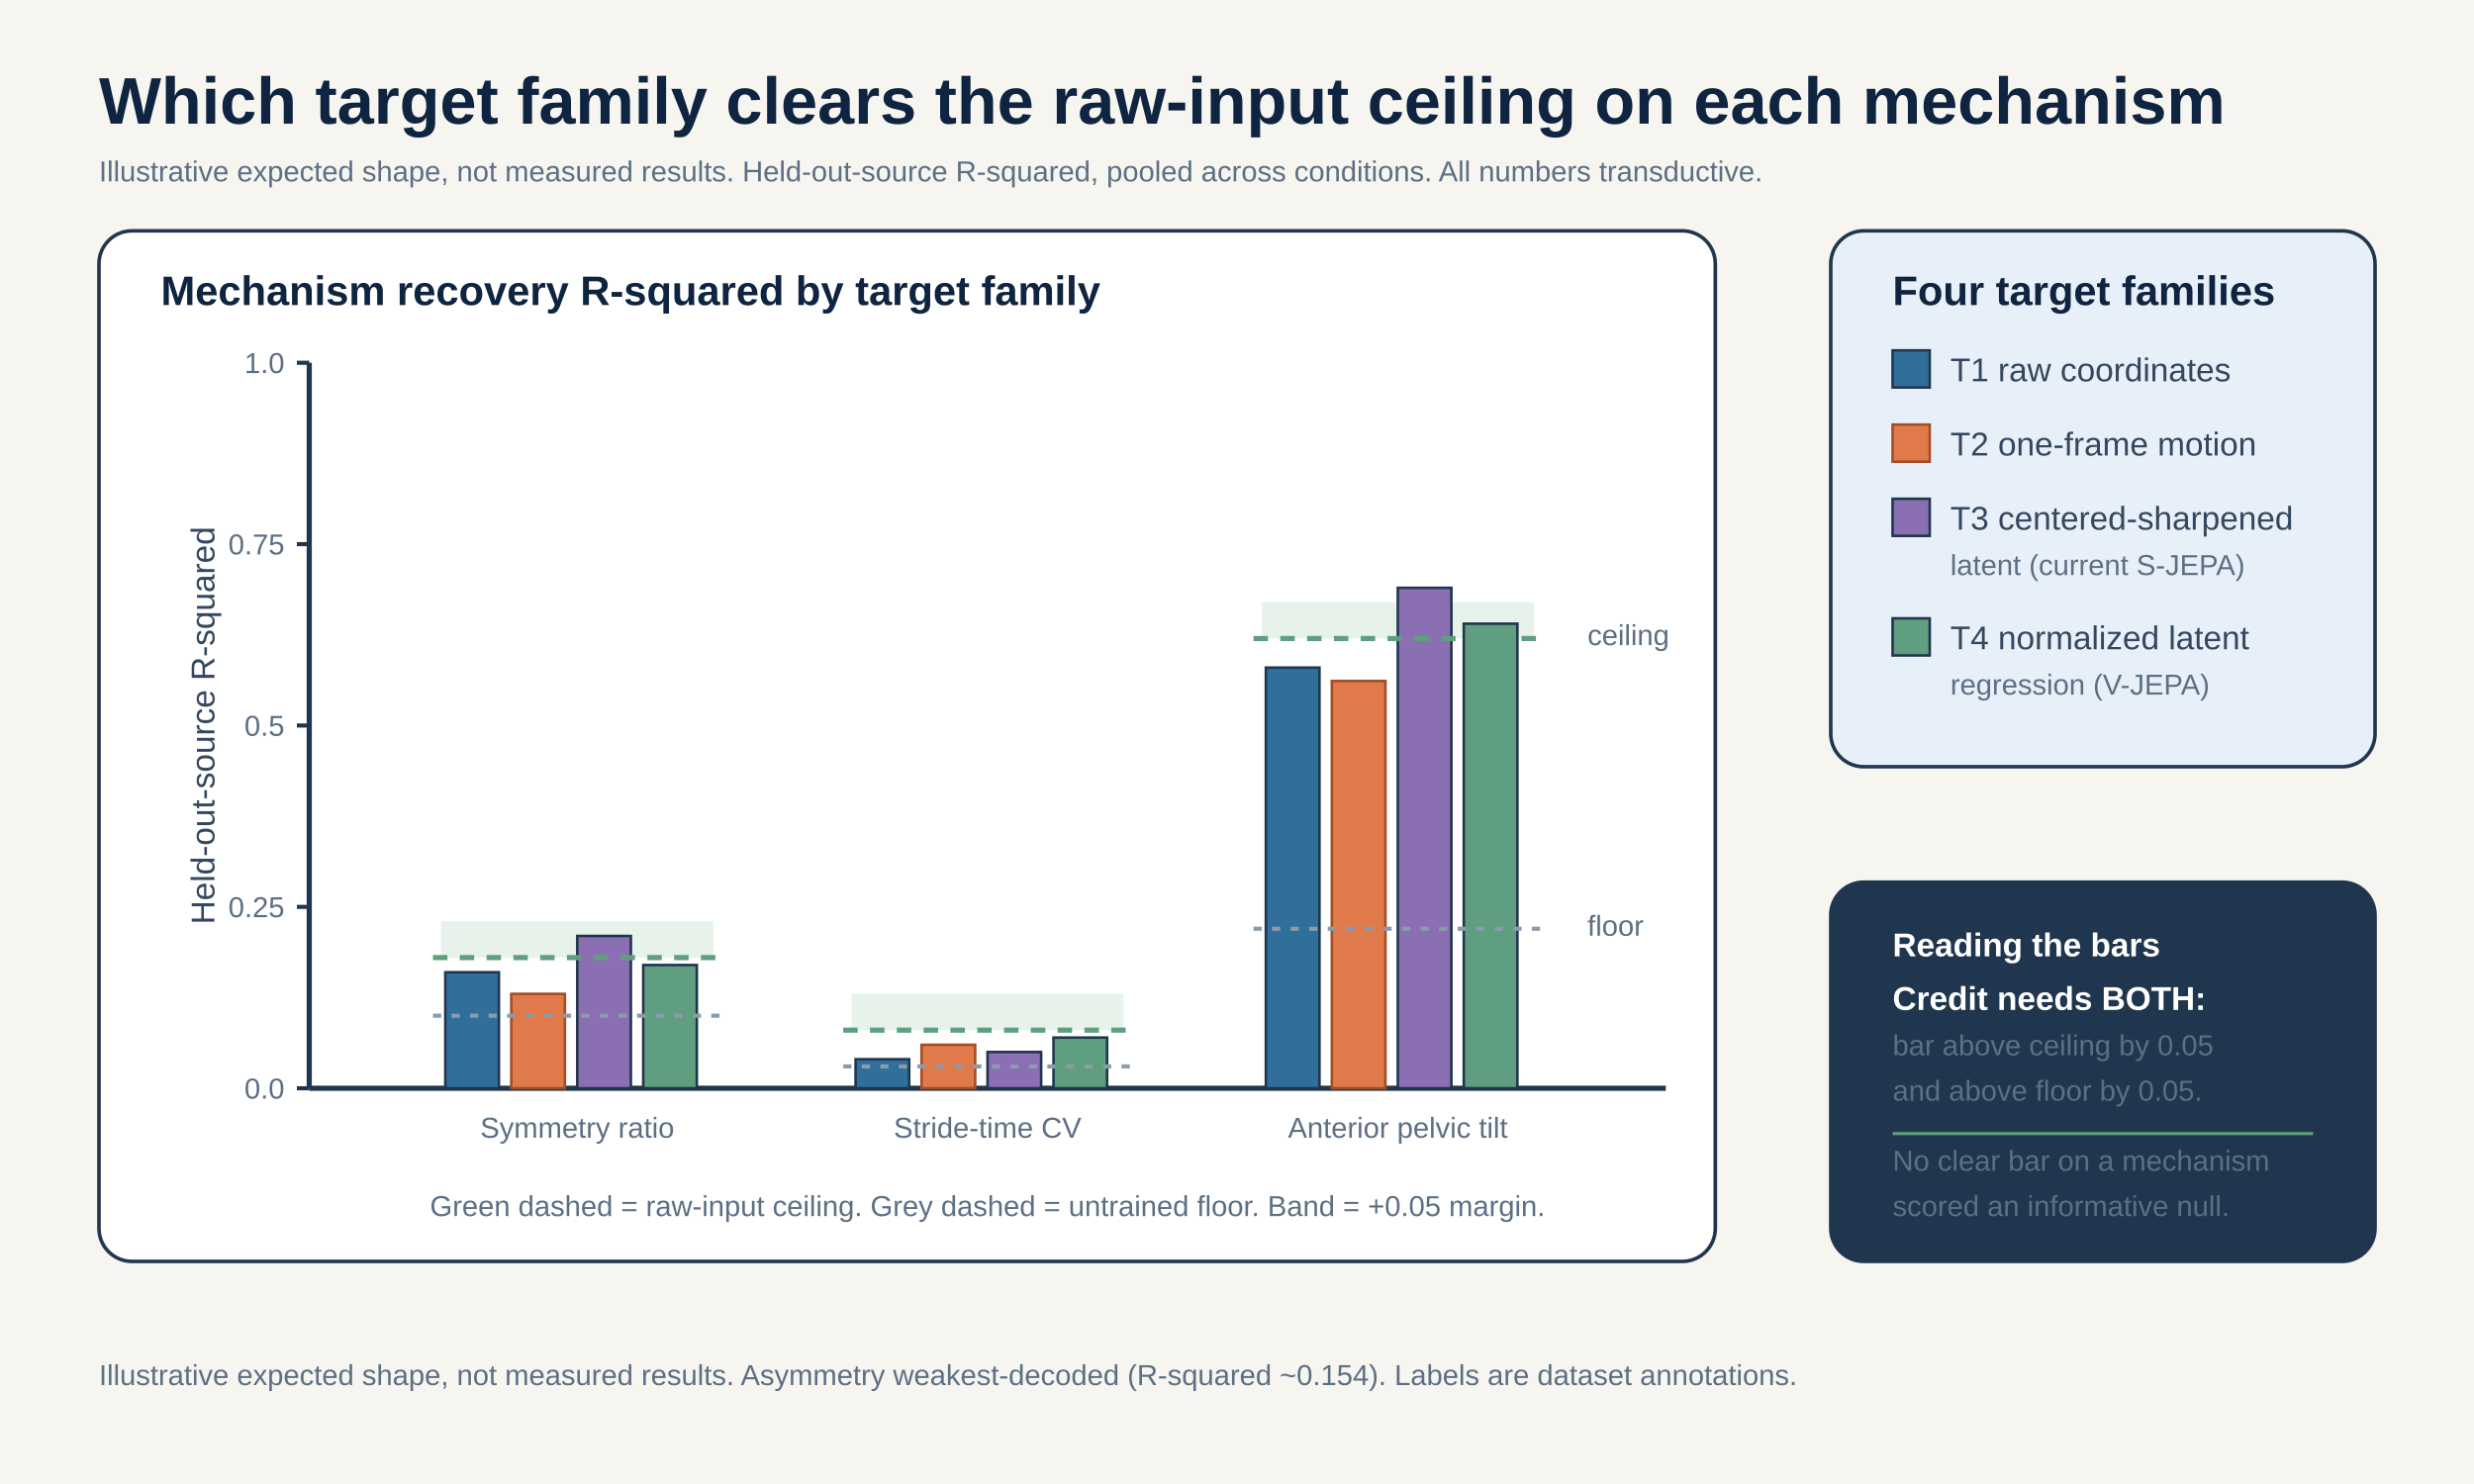
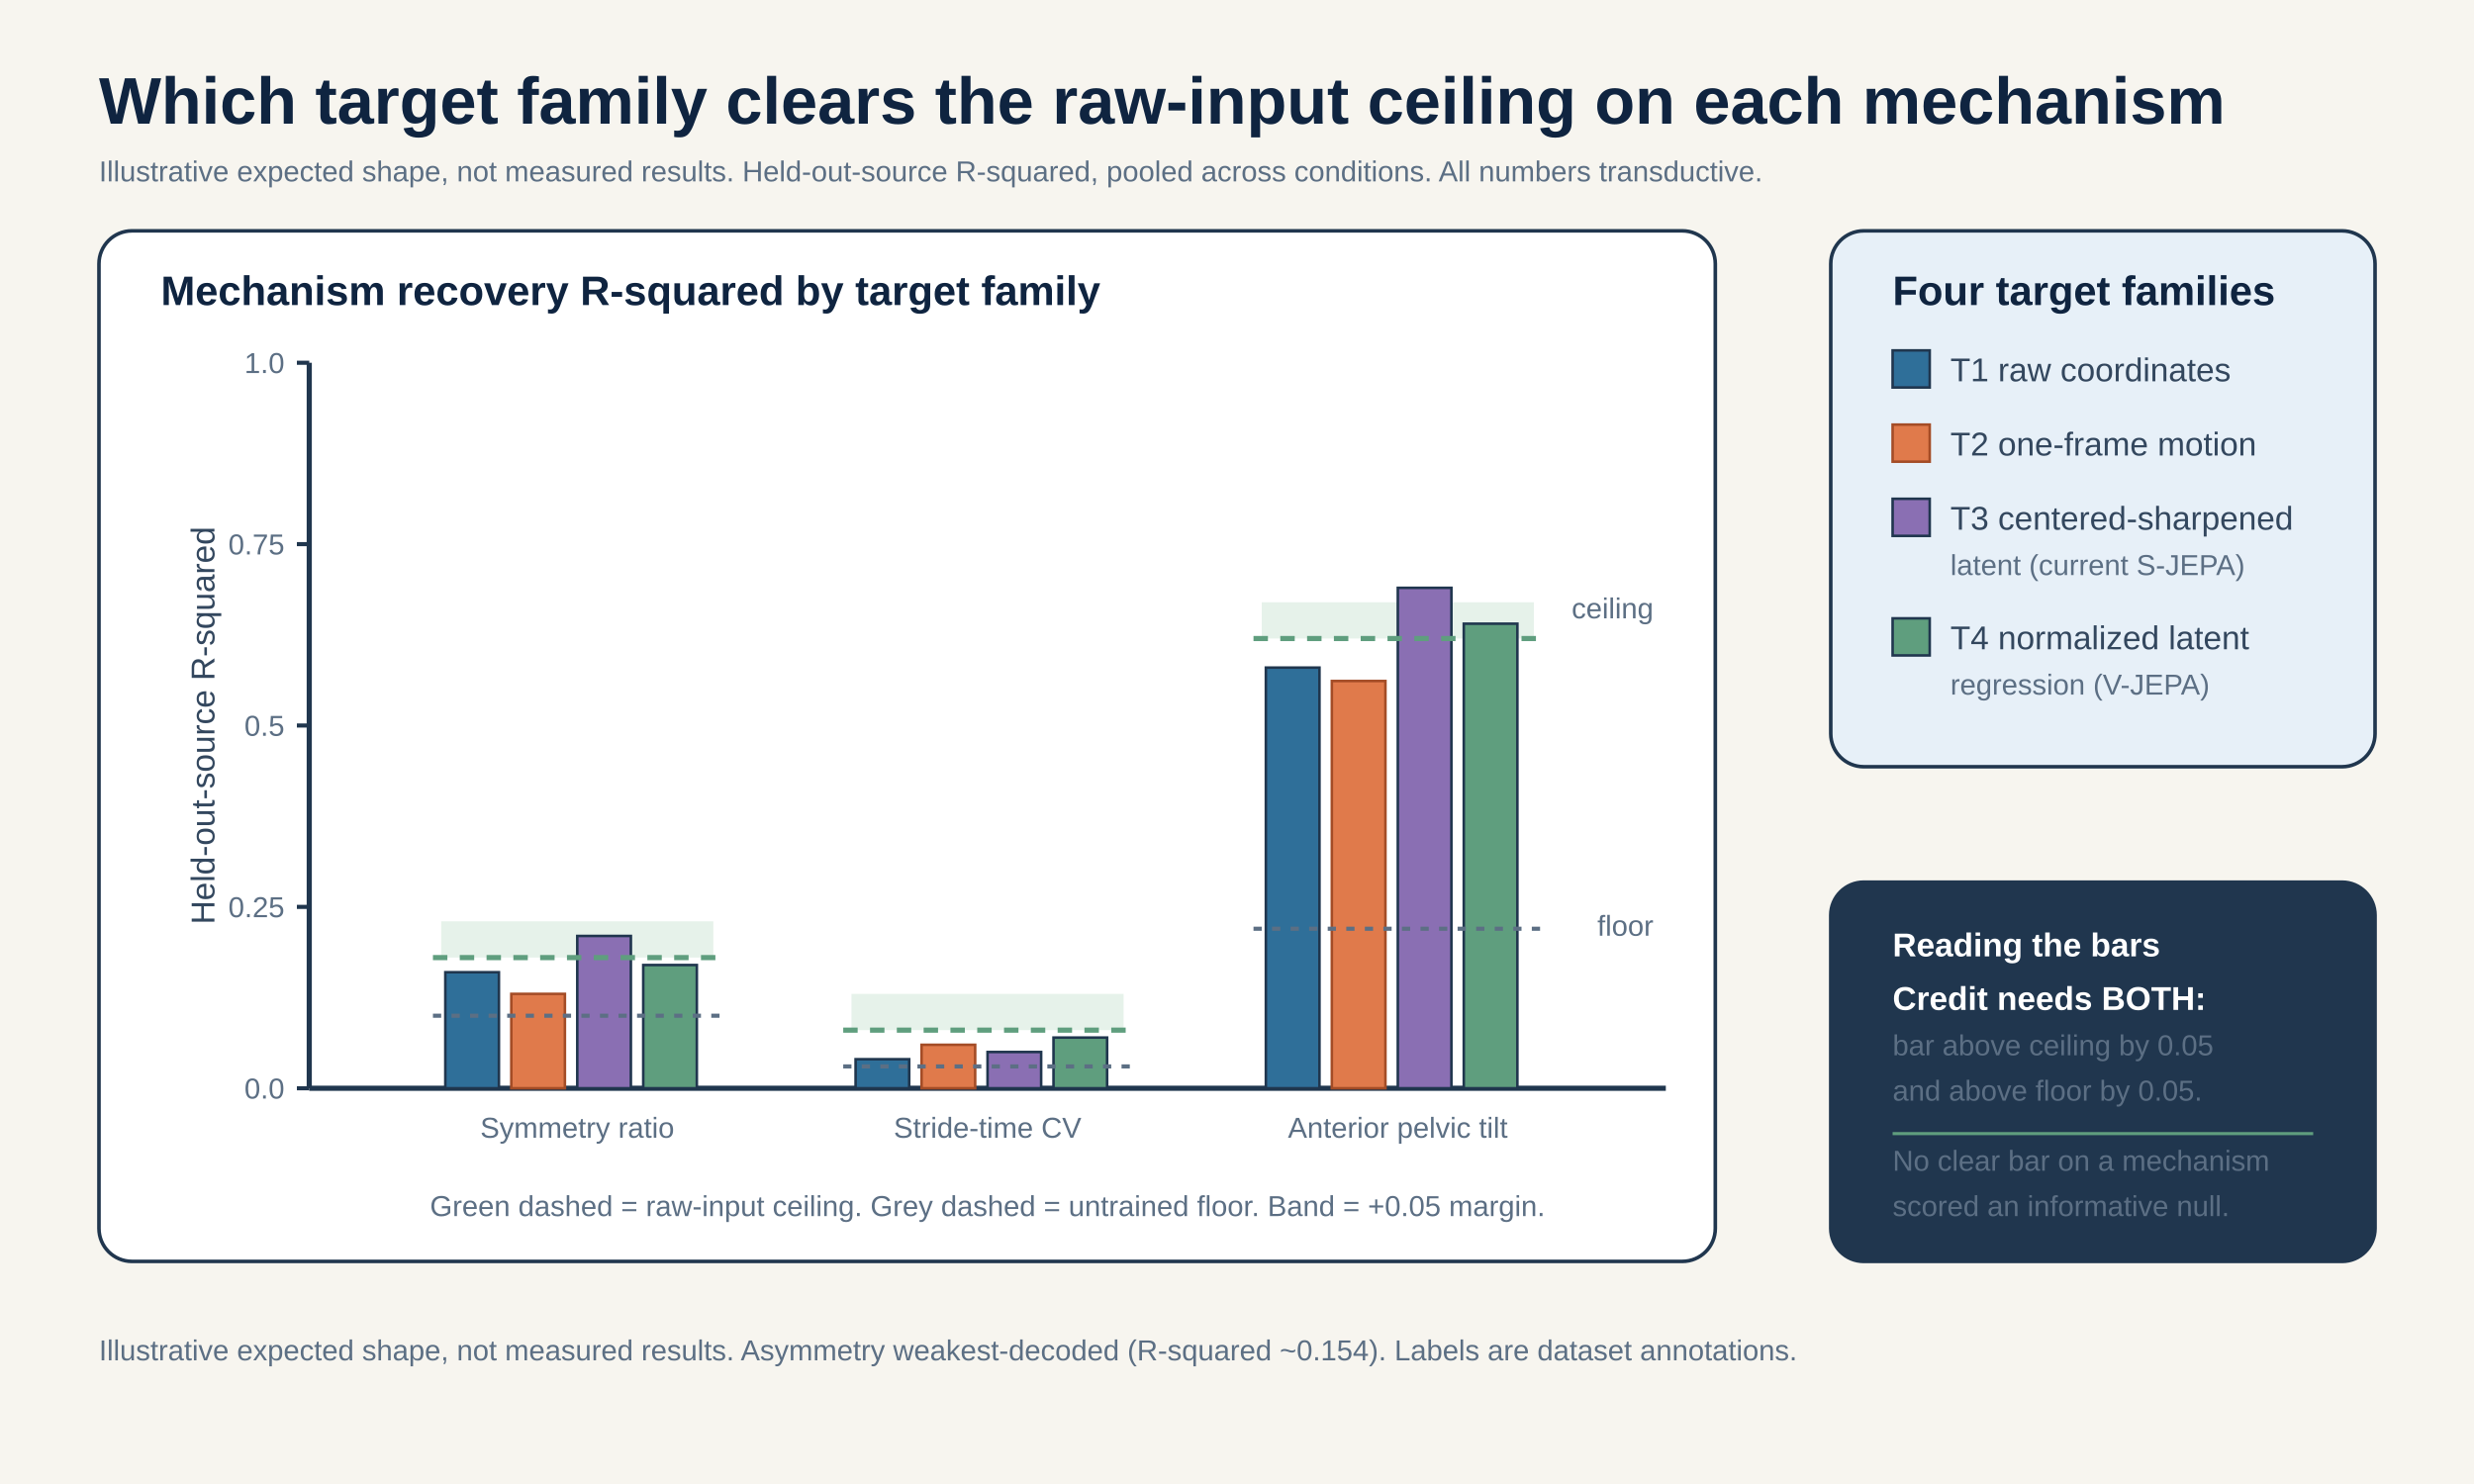
<svg xmlns="http://www.w3.org/2000/svg" viewBox="0 0 1200 720" role="img" aria-labelledby="t1 d1">
  <defs>
    <marker id="arrow" markerWidth="8" markerHeight="8" refX="7" refY="4" orient="auto" markerUnits="userSpaceOnUse">
      <path d="M0,0 L8,4 L0,8 z" fill="#20364e" />
    </marker>
    <style>
      .h{font-family:Arial,Helvetica,sans-serif;font-weight:700;font-size:32px;fill:#0f2440;}
      .t{font-family:Arial,Helvetica,sans-serif;font-weight:700;font-size:20px;fill:#0f2440;}
      .b{font-family:Arial,Helvetica,sans-serif;font-size:16px;fill:#33475e;}
      .s{font-family:Arial,Helvetica,sans-serif;font-size:14px;fill:#5c6f84;}
      .w{font-family:Arial,Helvetica,sans-serif;font-weight:700;font-size:16px;fill:#ffffff;}
    </style>
  </defs>
  <rect x="0" y="0" width="1200" height="720" fill="#f7f5ef" />
  <text x="48" y="60" class="h">Which target family clears the raw-input ceiling on each mechanism</text>
  <text x="48" y="88" class="s">Illustrative expected shape, not measured results. Held-out-source R-squared, pooled across conditions. All numbers transductive.</text>
  <rect x="48" y="112" width="784" height="500" rx="16" fill="#ffffff" stroke="#20364e" stroke-width="1.75" />
  <text x="78" y="148" class="t">Mechanism recovery R-squared by target family</text>
  <line x1="150" y1="176" x2="150" y2="528" stroke="#20364e" stroke-width="2.5" />
  <line x1="150" y1="528" x2="808" y2="528" stroke="#20364e" stroke-width="2.5" />
  <line x1="150" y1="528" x2="144" y2="528" stroke="#20364e" stroke-width="2" />
  <text x="138" y="533" class="s" text-anchor="end">0.0</text>
  <line x1="150" y1="440" x2="144" y2="440" stroke="#20364e" stroke-width="2" />
  <text x="138" y="445" class="s" text-anchor="end">0.25</text>
  <line x1="150" y1="352" x2="144" y2="352" stroke="#20364e" stroke-width="2" />
  <text x="138" y="357" class="s" text-anchor="end">0.5</text>
  <line x1="150" y1="264" x2="144" y2="264" stroke="#20364e" stroke-width="2" />
  <text x="138" y="269" class="s" text-anchor="end">0.75</text>
  <line x1="150" y1="176" x2="144" y2="176" stroke="#20364e" stroke-width="2" />
  <text x="138" y="181" class="s" text-anchor="end">1.0</text>
  <text x="104" y="352" class="b" text-anchor="middle" transform="rotate(-90 104 352)">Held-out-source R-squared</text>
  <rect x="214" y="447.0" width="132" height="17.6" fill="#e6f2ea" stroke="none" />
  <rect x="216" y="471.7" width="26" height="56.3" fill="#2f6f99" stroke="#20364e" stroke-width="1.25" />
  <rect x="248" y="482.2" width="26" height="45.8" fill="#e07a4b" stroke="#a44c26" stroke-width="1.25" />
  <rect x="280" y="454.1" width="26" height="73.9" fill="#8a6fb3" stroke="#20364e" stroke-width="1.25" />
  <rect x="312" y="468.2" width="26" height="59.8" fill="#5f9e7e" stroke="#20364e" stroke-width="1.25" />
-   <line x1="210" y1="492.8" x2="350" y2="492.8" stroke="#8a9bab" stroke-width="2" stroke-dasharray="4 5" />
+   <line x1="210" y1="492.8" x2="350" y2="492.8" stroke="#5c6f84" stroke-width="2" stroke-dasharray="4 5" />
  <line x1="210" y1="464.6" x2="350" y2="464.6" stroke="#5f9e7e" stroke-width="2.5" stroke-dasharray="7 6" />
  <text x="280" y="552" class="s" text-anchor="middle">Symmetry ratio</text>
  <rect x="413" y="482.2" width="132" height="17.6" fill="#e6f2ea" stroke="none" />
  <rect x="415" y="513.9" width="26" height="14.1" fill="#2f6f99" stroke="#20364e" stroke-width="1.25" />
  <rect x="447" y="506.9" width="26" height="21.1" fill="#e07a4b" stroke="#a44c26" stroke-width="1.25" />
  <rect x="479" y="510.4" width="26" height="17.6" fill="#8a6fb3" stroke="#20364e" stroke-width="1.25" />
  <rect x="511" y="503.4" width="26" height="24.6" fill="#5f9e7e" stroke="#20364e" stroke-width="1.25" />
-   <line x1="409" y1="517.4" x2="549" y2="517.4" stroke="#8a9bab" stroke-width="2" stroke-dasharray="4 5" />
+   <line x1="409" y1="517.4" x2="549" y2="517.4" stroke="#5c6f84" stroke-width="2" stroke-dasharray="4 5" />
  <line x1="409" y1="499.8" x2="549" y2="499.8" stroke="#5f9e7e" stroke-width="2.5" stroke-dasharray="7 6" />
  <text x="479" y="552" class="s" text-anchor="middle">Stride-time CV</text>
  <rect x="612" y="292.2" width="132" height="17.6" fill="#e6f2ea" stroke="none" />
  <rect x="614" y="323.9" width="26" height="204.1" fill="#2f6f99" stroke="#20364e" stroke-width="1.25" />
  <rect x="646" y="330.4" width="26" height="197.6" fill="#e07a4b" stroke="#a44c26" stroke-width="1.25" />
  <rect x="678" y="285.2" width="26" height="242.8" fill="#8a6fb3" stroke="#20364e" stroke-width="1.25" />
  <rect x="710" y="302.6" width="26" height="225.4" fill="#5f9e7e" stroke="#20364e" stroke-width="1.25" />
-   <line x1="608" y1="450.6" x2="748" y2="450.6" stroke="#8a9bab" stroke-width="2" stroke-dasharray="4 5" />
+   <line x1="608" y1="450.6" x2="748" y2="450.6" stroke="#5c6f84" stroke-width="2" stroke-dasharray="4 5" />
  <line x1="608" y1="309.8" x2="748" y2="309.8" stroke="#5f9e7e" stroke-width="2.5" stroke-dasharray="7 6" />
  <text x="678" y="552" class="s" text-anchor="middle">Anterior pelvic tilt</text>
-   <text x="770" y="313" class="s" fill="#5f9e7e">ceiling</text>
-   <text x="770" y="454" class="s" fill="#8a9bab">floor</text>
+   <text x="802" y="300" class="s" fill="#5f9e7e" text-anchor="end">ceiling</text>
+   <text x="802" y="454" class="s" fill="#5c6f84" text-anchor="end">floor</text>
  <text x="479" y="590" class="s" text-anchor="middle">Green dashed = raw-input ceiling. Grey dashed = untrained floor. Band = +0.05 margin.</text>
  <rect x="888" y="112" width="264" height="260" rx="16" fill="#e7f0f8" stroke="#20364e" stroke-width="1.75" />
  <text x="918" y="148" class="t">Four target families</text>
  <rect x="918" y="170" width="18" height="18" fill="#2f6f99" stroke="#20364e" stroke-width="1.25" />
  <text x="946" y="185" class="b">T1 raw coordinates</text>
  <rect x="918" y="206" width="18" height="18" fill="#e07a4b" stroke="#a44c26" stroke-width="1.25" />
  <text x="946" y="221" class="b">T2 one-frame motion</text>
  <rect x="918" y="242" width="18" height="18" fill="#8a6fb3" stroke="#20364e" stroke-width="1.25" />
  <text x="946" y="257" class="b">T3 centered-sharpened</text>
  <text x="946" y="279" class="s">latent (current S-JEPA)</text>
  <rect x="918" y="300" width="18" height="18" fill="#5f9e7e" stroke="#20364e" stroke-width="1.25" />
  <text x="946" y="315" class="b">T4 normalized latent</text>
  <text x="946" y="337" class="s">regression (V-JEPA)</text>
  <rect x="888" y="428" width="264" height="184" rx="16" fill="#20364e" stroke="#20364e" stroke-width="1.75" />
  <text x="918" y="464" class="w" font-size="20">Reading the bars</text>
  <text x="918" y="490" class="w">Credit needs BOTH:</text>
  <text x="918" y="512" class="s" fill="#cdd8e4">bar above ceiling by 0.05</text>
  <text x="918" y="534" class="s" fill="#cdd8e4">and above floor by 0.05.</text>
  <line x1="918" y1="550" x2="1122" y2="550" stroke="#5f9e7e" stroke-width="1.5" />
  <text x="918" y="568" class="s" fill="#cdd8e4">No clear bar on a mechanism</text>
  <text x="918" y="590" class="s" fill="#cdd8e4">scored an informative null.</text>
-   <text x="48" y="672" class="s">Illustrative expected shape, not measured results. Asymmetry weakest-decoded (R-squared ~0.154). Labels are dataset annotations.</text>
+   <text x="48" y="660" class="s">Illustrative expected shape, not measured results. Asymmetry weakest-decoded (R-squared ~0.154). Labels are dataset annotations.</text>
</svg>
